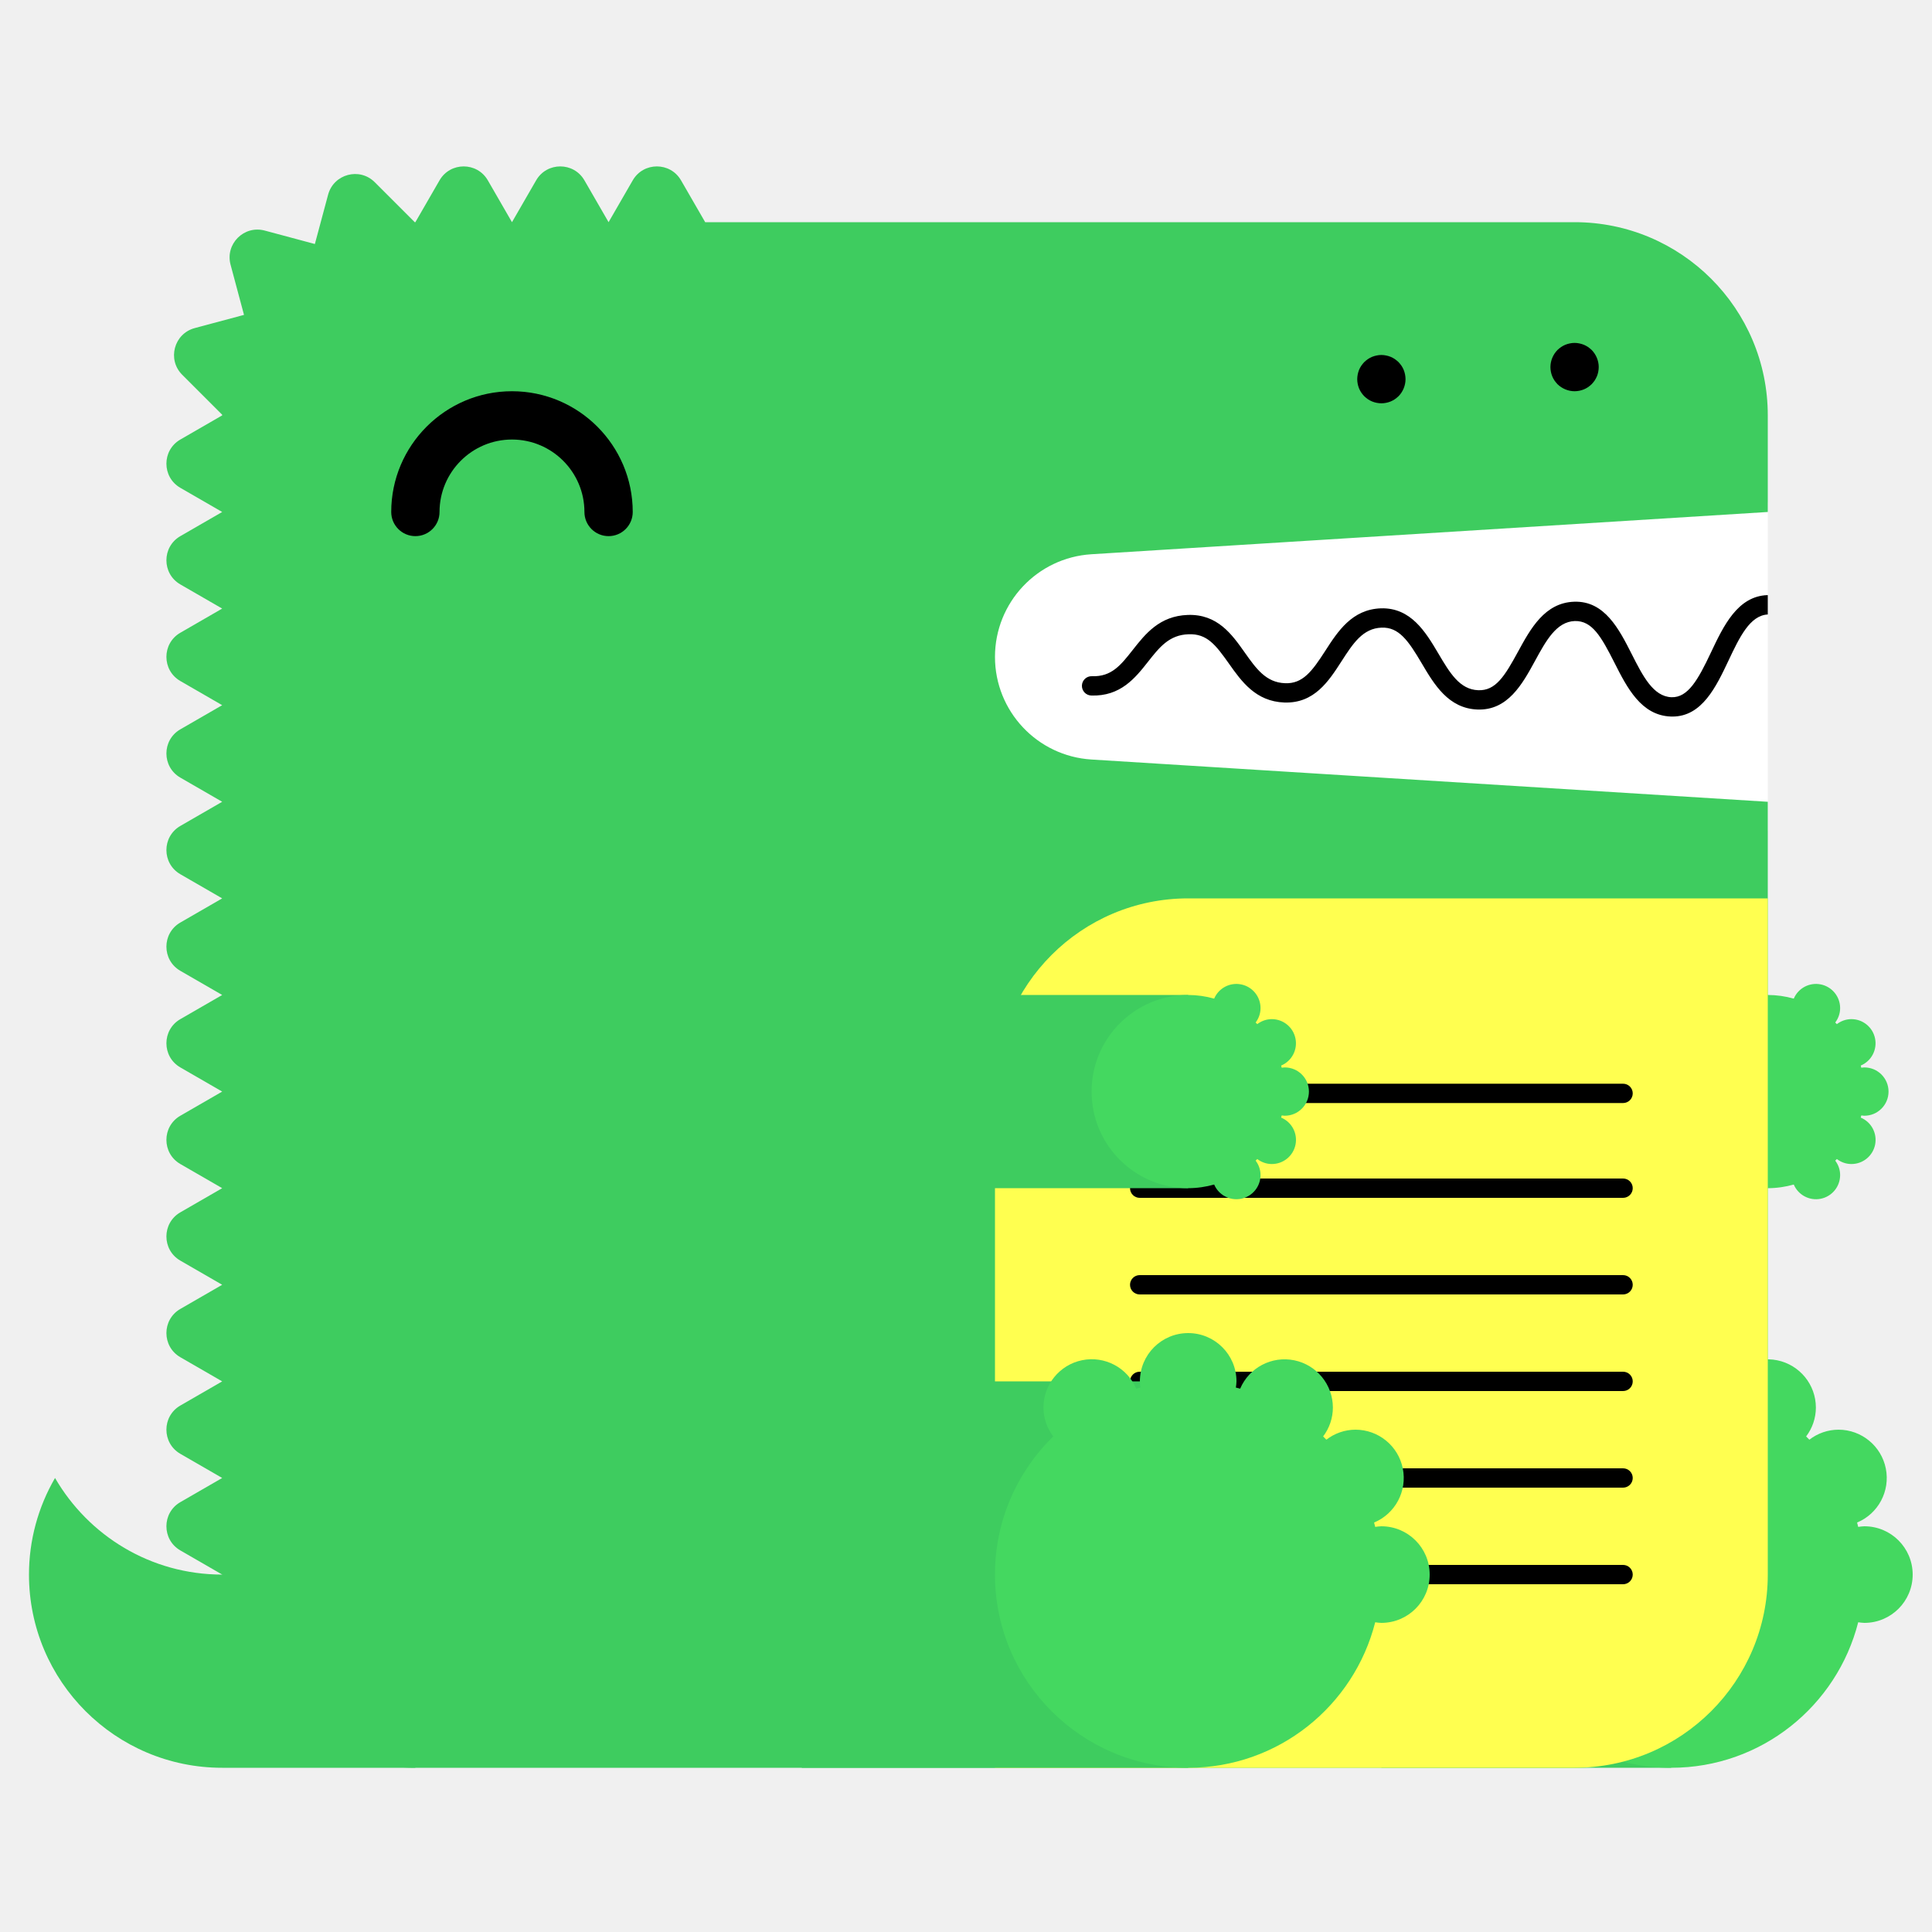
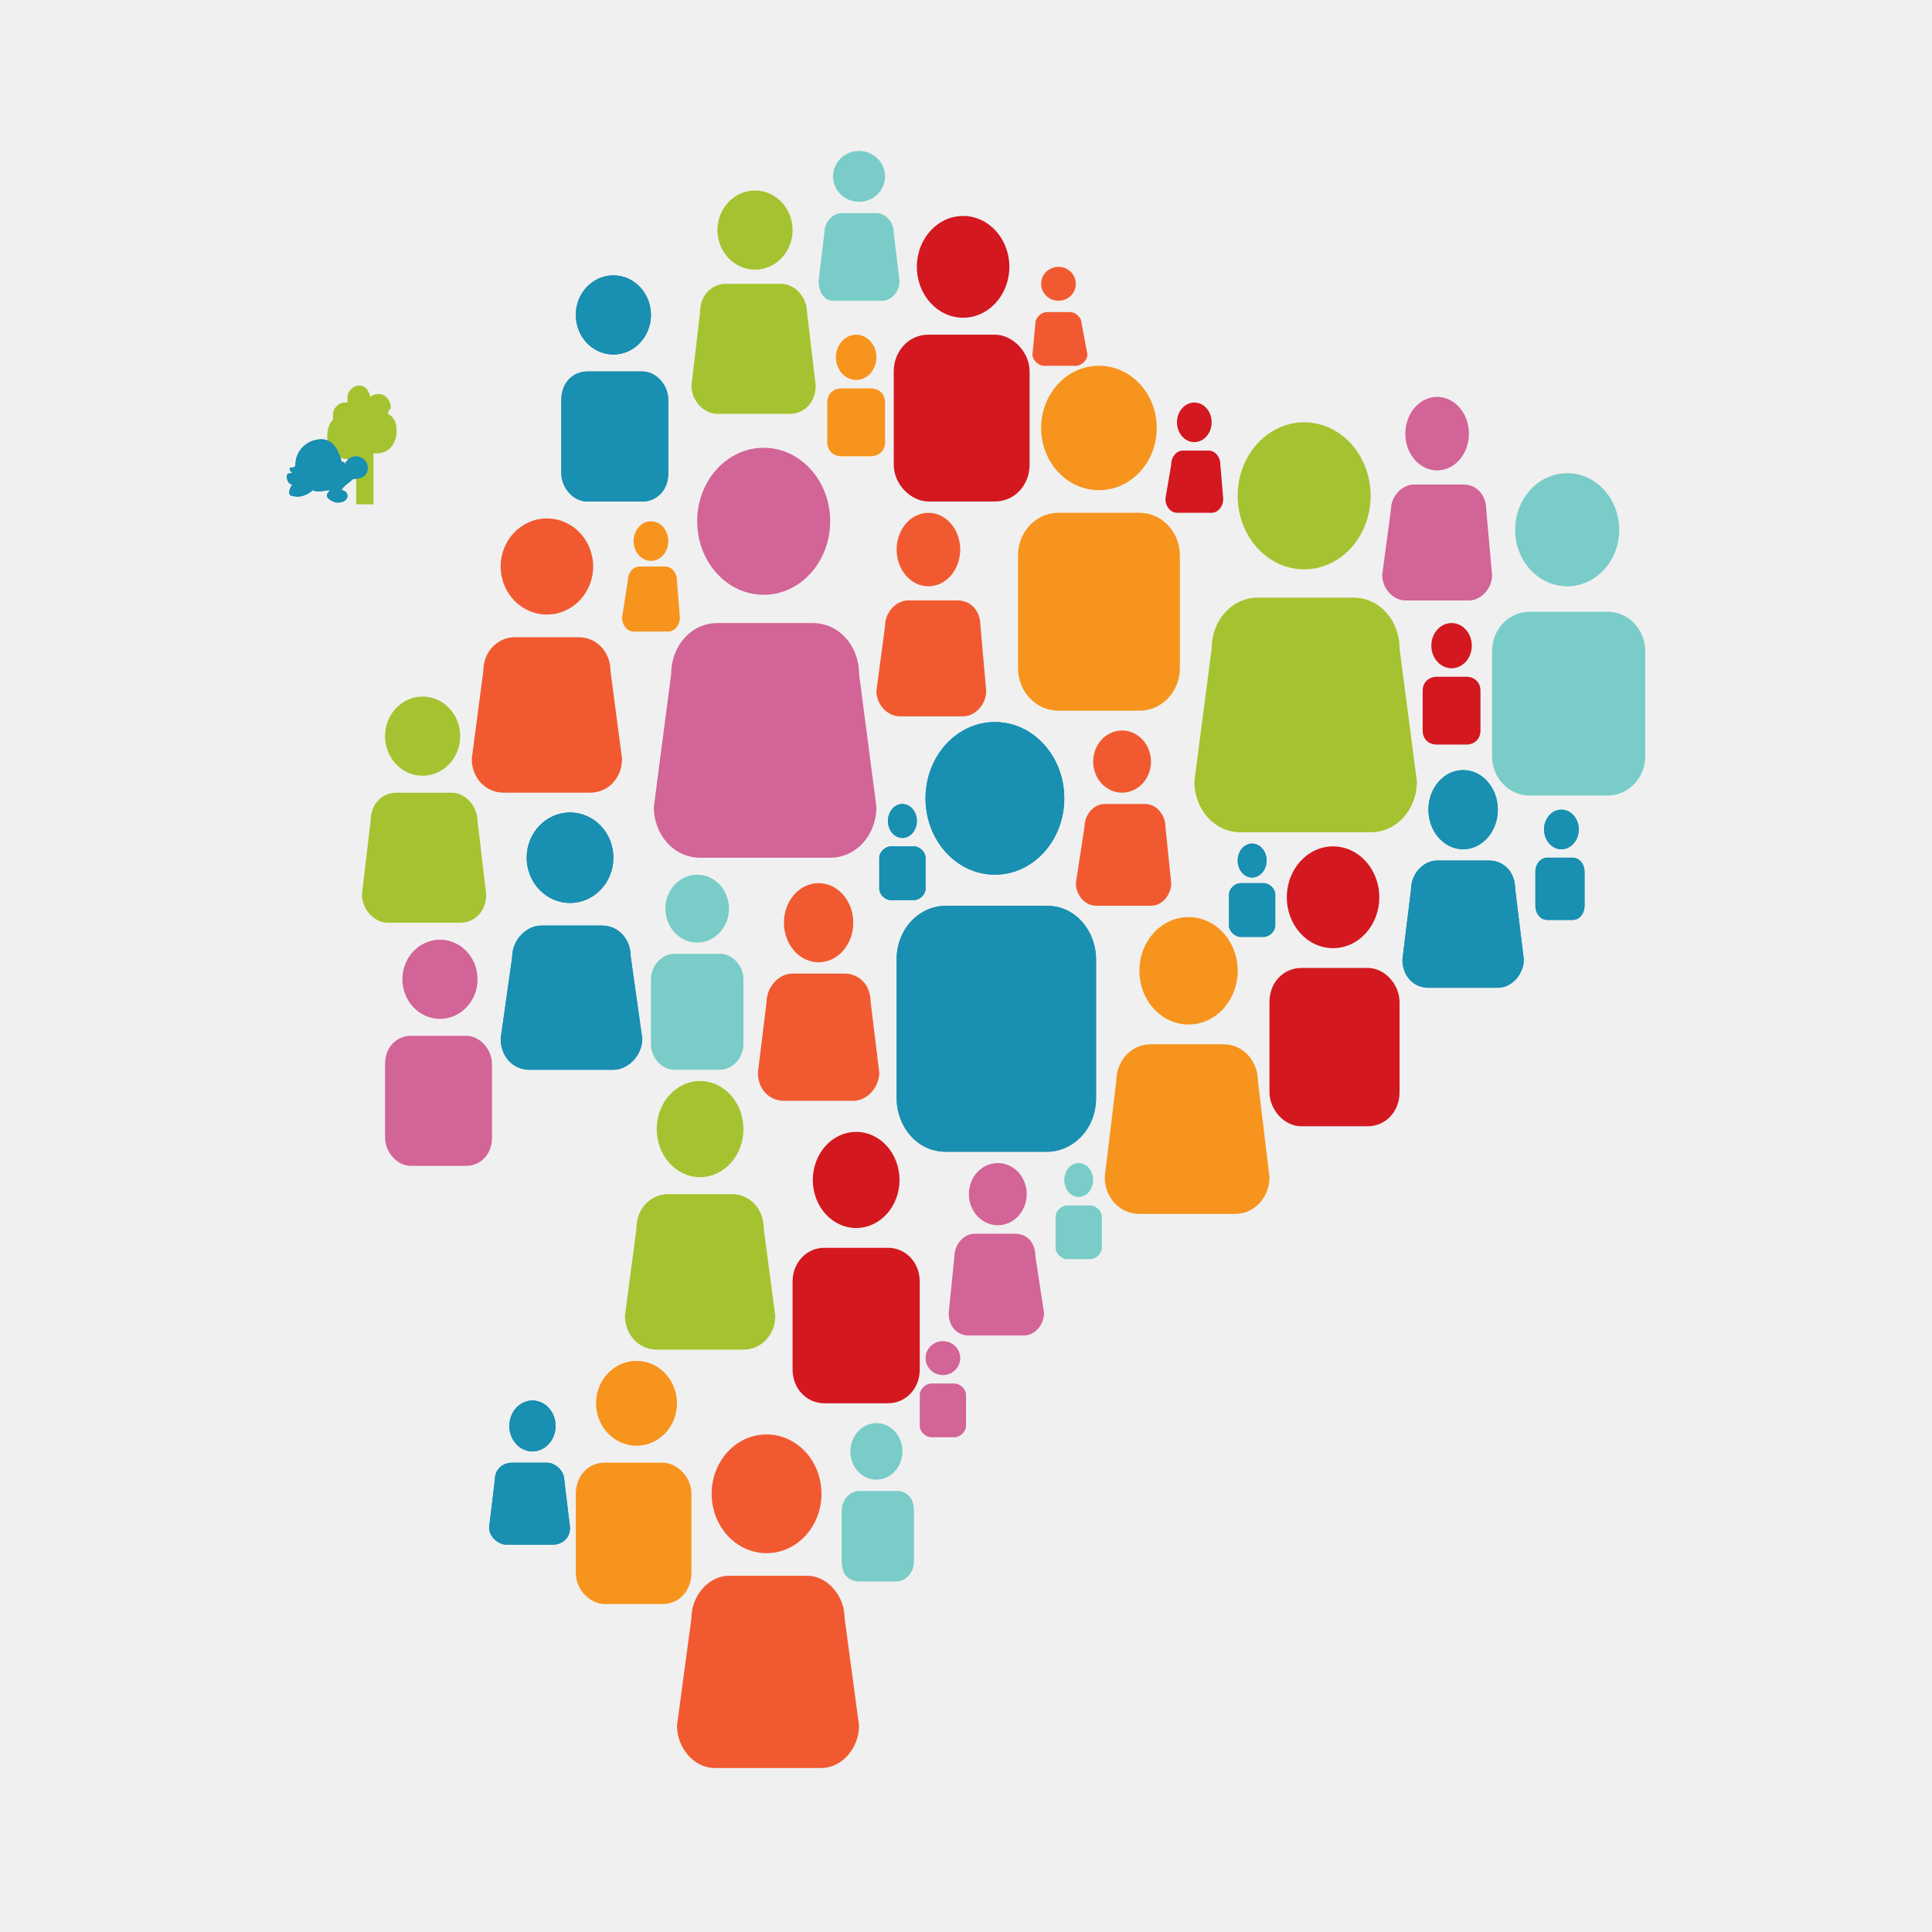
- <svg xmlns="http://www.w3.org/2000/svg" width="200" height="200" viewBox="0 0 200 200">
-   <g fill="none" fill-rule="evenodd">
-     <path fill="#FFF" d="M99 52h84v34H99z" />
-     <path d="M23 163c-7.398 0-13.843-4.027-17.303-10A19.886 19.886 0 0 0 3 163c0 11.046 8.954 20 20 20h20v-20H23z" fill="#3ECC5F" />
-     <path d="M112.98 57.376L183 53V43c0-11.046-8.954-20-20-20H73l-2.5-4.33c-1.112-1.925-3.889-1.925-5 0L63 23l-2.5-4.33c-1.111-1.925-3.889-1.925-5 0L53 23l-2.5-4.33c-1.111-1.925-3.889-1.925-5 0L43 23c-.022 0-.042.003-.065.003l-4.142-4.141c-1.57-1.571-4.252-.853-4.828 1.294l-1.369 5.104-5.192-1.392c-2.148-.575-4.111 1.389-3.535 3.536l1.39 5.193-5.102 1.367c-2.148.576-2.867 3.259-1.296 4.83l4.142 4.142c0 .021-.003.042-.003.064l-4.33 2.5c-1.925 1.111-1.925 3.889 0 5L23 53l-4.33 2.5c-1.925 1.111-1.925 3.889 0 5L23 63l-4.33 2.5c-1.925 1.111-1.925 3.889 0 5L23 73l-4.33 2.5c-1.925 1.111-1.925 3.889 0 5L23 83l-4.33 2.5c-1.925 1.111-1.925 3.889 0 5L23 93l-4.33 2.5c-1.925 1.111-1.925 3.889 0 5L23 103l-4.33 2.5c-1.925 1.111-1.925 3.889 0 5L23 113l-4.33 2.5c-1.925 1.111-1.925 3.889 0 5L23 123l-4.33 2.5c-1.925 1.111-1.925 3.889 0 5L23 133l-4.33 2.5c-1.925 1.111-1.925 3.889 0 5L23 143l-4.33 2.5c-1.925 1.111-1.925 3.889 0 5L23 153l-4.33 2.5c-1.925 1.111-1.925 3.889 0 5L23 163c0 11.046 8.954 20 20 20h120c11.046 0 20-8.954 20-20V83l-70.02-4.376A10.645 10.645 0 0 1 103 68c0-5.621 4.37-10.273 9.98-10.624" fill="#3ECC5F" />
-     <path fill="#3ECC5F" d="M143 183h30v-40h-30z" />
-     <path d="M193 158c-.219 0-.428.037-.639.064-.038-.15-.074-.301-.116-.451A5 5 0 0 0 190.32 148a4.96 4.96 0 0 0-3.016 1.036 26.531 26.531 0 0 0-.335-.336 4.955 4.955 0 0 0 1.011-2.987 5 5 0 0 0-9.599-1.959c-.148-.042-.297-.077-.445-.115.027-.211.064-.42.064-.639a5 5 0 0 0-5-5 5 5 0 0 0-5 5c0 .219.037.428.064.639-.148.038-.297.073-.445.115a4.998 4.998 0 0 0-9.599 1.959c0 1.125.384 2.151 1.011 2.987-3.717 3.632-6.031 8.693-6.031 14.3 0 11.046 8.954 20 20 20 9.339 0 17.16-6.41 19.361-15.064.211.027.42.064.639.064a5 5 0 0 0 5-5 5 5 0 0 0-5-5" fill="#44D860" />
-     <path fill="#3ECC5F" d="M153 123h30v-20h-30z" />
-     <path d="M193 115.5a2.5 2.5 0 1 0 0-5c-.109 0-.214.019-.319.032-.02-.075-.037-.15-.058-.225a2.501 2.501 0 0 0-.963-4.807c-.569 0-1.088.197-1.508.518a6.653 6.653 0 0 0-.168-.168c.314-.417.506-.931.506-1.494a2.5 2.5 0 0 0-4.8-.979A9.987 9.987 0 0 0 183 103c-5.522 0-10 4.478-10 10s4.478 10 10 10c.934 0 1.833-.138 2.69-.377a2.5 2.5 0 0 0 4.8-.979c0-.563-.192-1.077-.506-1.494.057-.055.113-.111.168-.168.42.321.939.518 1.508.518a2.5 2.5 0 0 0 .963-4.807c.021-.074.038-.15.058-.225.105.013.21.032.319.032" fill="#44D860" />
-     <path d="M63 55.5a2.5 2.5 0 0 1-2.5-2.5c0-4.136-3.364-7.5-7.5-7.5s-7.5 3.364-7.5 7.5a2.5 2.5 0 1 1-5 0c0-6.893 5.607-12.5 12.5-12.5S65.5 46.107 65.5 53a2.5 2.5 0 0 1-2.5 2.5" fill="#000" />
-     <path d="M103 183h60c11.046 0 20-8.954 20-20V93h-60c-11.046 0-20 8.954-20 20v70z" fill="#FFFF50" />
-     <path d="M168.02 124h-50.04a1 1 0 1 1 0-2h50.04a1 1 0 1 1 0 2m0 20h-50.04a1 1 0 1 1 0-2h50.04a1 1 0 1 1 0 2m0 20h-50.04a1 1 0 1 1 0-2h50.04a1 1 0 1 1 0 2m0-49.814h-50.04a1 1 0 1 1 0-2h50.04a1 1 0 1 1 0 2m0 19.814h-50.04a1 1 0 1 1 0-2h50.04a1 1 0 1 1 0 2m0 20h-50.04a1 1 0 1 1 0-2h50.04a1 1 0 1 1 0 2M183 61.611c-.012 0-.022-.006-.034-.005-3.09.105-4.552 3.196-5.842 5.923-1.346 2.85-2.387 4.703-4.093 4.647-1.889-.068-2.969-2.202-4.113-4.46-1.314-2.594-2.814-5.536-5.963-5.426-3.046.104-4.513 2.794-5.807 5.167-1.377 2.528-2.314 4.065-4.121 3.994-1.927-.07-2.951-1.805-4.136-3.813-1.321-2.236-2.848-4.75-5.936-4.664-2.994.103-4.465 2.385-5.763 4.4-1.373 2.13-2.335 3.428-4.165 3.351-1.973-.07-2.992-1.51-4.171-3.177-1.324-1.873-2.816-3.993-5.895-3.89-2.928.1-4.399 1.97-5.696 3.618-1.232 1.564-2.194 2.802-4.229 2.724a1 1 0 0 0-.072 2c3.017.101 4.545-1.8 5.872-3.487 1.177-1.496 2.193-2.787 4.193-2.855 1.926-.082 2.829 1.115 4.195 3.045 1.297 1.834 2.769 3.914 5.731 4.021 3.103.104 4.596-2.215 5.918-4.267 1.182-1.834 2.202-3.417 4.15-3.484 1.793-.067 2.769 1.35 4.145 3.681 1.297 2.197 2.766 4.686 5.787 4.796 3.125.108 4.634-2.62 5.949-5.035 1.139-2.088 2.214-4.06 4.119-4.126 1.793-.042 2.728 1.595 4.111 4.33 1.292 2.553 2.757 5.445 5.825 5.556l.169.003c3.064 0 4.518-3.075 5.805-5.794 1.139-2.41 2.217-4.68 4.067-4.773v-2z" fill="#000" />
-     <path fill="#3ECC5F" d="M83 183h40v-40H83z" />
-     <path d="M143 158c-.219 0-.428.037-.639.064-.038-.15-.074-.301-.116-.451A5 5 0 0 0 140.32 148a4.96 4.96 0 0 0-3.016 1.036 26.531 26.531 0 0 0-.335-.336 4.955 4.955 0 0 0 1.011-2.987 5 5 0 0 0-9.599-1.959c-.148-.042-.297-.077-.445-.115.027-.211.064-.42.064-.639a5 5 0 0 0-5-5 5 5 0 0 0-5 5c0 .219.037.428.064.639-.148.038-.297.073-.445.115a4.998 4.998 0 0 0-9.599 1.959c0 1.125.384 2.151 1.011 2.987-3.717 3.632-6.031 8.693-6.031 14.3 0 11.046 8.954 20 20 20 9.339 0 17.16-6.41 19.361-15.064.211.027.42.064.639.064a5 5 0 0 0 5-5 5 5 0 0 0-5-5" fill="#44D860" />
-     <path fill="#3ECC5F" d="M83 123h40v-20H83z" />
-     <path d="M133 115.5a2.5 2.5 0 1 0 0-5c-.109 0-.214.019-.319.032-.02-.075-.037-.15-.058-.225a2.501 2.501 0 0 0-.963-4.807c-.569 0-1.088.197-1.508.518a6.653 6.653 0 0 0-.168-.168c.314-.417.506-.931.506-1.494a2.5 2.5 0 0 0-4.8-.979A9.987 9.987 0 0 0 123 103c-5.522 0-10 4.478-10 10s4.478 10 10 10c.934 0 1.833-.138 2.69-.377a2.5 2.5 0 0 0 4.8-.979c0-.563-.192-1.077-.506-1.494.057-.055.113-.111.168-.168.42.321.939.518 1.508.518a2.5 2.5 0 0 0 .963-4.807c.021-.074.038-.15.058-.225.105.013.21.032.319.032" fill="#44D860" />
-     <path d="M143 41.75c-.16 0-.33-.02-.49-.05a2.52 2.52 0 0 1-.47-.14c-.15-.06-.29-.14-.431-.23-.13-.09-.259-.2-.38-.31-.109-.12-.219-.24-.309-.38s-.17-.28-.231-.43a2.619 2.619 0 0 1-.189-.96c0-.16.02-.33.05-.49.03-.16.08-.31.139-.47.061-.15.141-.29.231-.43.09-.13.2-.26.309-.38.121-.11.25-.22.38-.31.141-.09.281-.17.431-.23.149-.06.31-.11.47-.14.32-.07.65-.07.98 0 .159.03.32.08.47.14.149.06.29.14.43.23.13.09.259.2.38.31.11.12.22.25.31.38.09.14.17.28.23.43.06.16.11.31.14.47.029.16.05.33.05.49 0 .66-.271 1.31-.73 1.77-.121.11-.25.22-.38.31-.14.09-.281.17-.43.23a2.565 2.565 0 0 1-.96.19m20-1.25c-.66 0-1.3-.27-1.771-.73a3.802 3.802 0 0 1-.309-.38c-.09-.14-.17-.28-.231-.43a2.619 2.619 0 0 1-.189-.96c0-.66.27-1.3.729-1.77.121-.11.25-.22.38-.31.141-.09.281-.17.431-.23.149-.06.31-.11.47-.14.32-.07.66-.07.98 0 .159.03.32.08.47.14.149.06.29.14.43.23.13.09.259.2.38.31.459.47.73 1.11.73 1.77 0 .16-.021.33-.05.49-.03.16-.08.32-.14.47-.07.15-.14.29-.23.43-.09.13-.2.26-.31.38-.121.11-.25.22-.38.31-.14.09-.281.17-.43.23a2.565 2.565 0 0 1-.96.19" fill="#000" />
-   </g>
+ <svg xmlns="http://www.w3.org/2000/svg" width="128" height="128" viewBox="0 0 128 128" fill="none">
+   <path d="M32.596 75.368C32.596 76.492 31.83 77.241 30.873 77.241H27.235C26.277 77.241 25.511 76.304 25.511 75.368V70.498C25.511 69.374 26.277 68.625 27.235 68.625H30.873C31.83 68.625 32.596 69.561 32.596 70.498V75.368Z" fill="#D26497" />
+   <path d="M29.149 67.501C30.524 67.501 31.639 66.327 31.639 64.879C31.639 63.431 30.524 62.257 29.149 62.257C27.775 62.257 26.66 63.431 26.66 64.879C26.66 66.327 27.775 67.501 29.149 67.501Z" fill="#D26497" />
+   <path d="M58.064 53.454C58.064 55.327 56.724 56.825 55 56.825H46.383C44.66 56.825 43.319 55.327 43.319 53.454L44.468 44.651C44.468 42.778 45.809 41.279 47.532 41.279H53.851C55.575 41.279 56.915 42.778 56.915 44.651L58.064 53.454Z" fill="#D26497" />
+   <path d="M50.596 39.406C53.028 39.406 55 37.225 55 34.536C55 31.846 53.028 29.666 50.596 29.666C48.163 29.666 46.191 31.846 46.191 34.536C46.191 37.225 48.163 39.406 50.596 39.406Z" fill="#D26497" />
+   <path d="M69.171 86.983C69.171 87.732 68.596 88.481 67.83 88.481H64.192C63.426 88.481 62.852 87.919 62.852 86.983L63.234 83.237C63.234 82.487 63.809 81.738 64.575 81.738H67.256C68.022 81.738 68.596 82.3 68.596 83.237L69.171 86.983Z" fill="#D26497" />
+   <path d="M66.107 81.175C67.165 81.175 68.022 80.253 68.022 79.115C68.022 77.977 67.165 77.055 66.107 77.055C65.05 77.055 64.192 77.977 64.192 79.115C64.192 80.253 65.05 81.175 66.107 81.175Z" fill="#D26497" />
+   <path d="M64.001 94.473C64.001 94.847 63.618 95.222 63.235 95.222H61.703C61.32 95.222 60.937 94.847 60.937 94.473V92.412C60.937 92.038 61.32 91.663 61.703 91.663H63.235C63.618 91.663 64.001 92.038 64.001 92.412V94.473Z" fill="#D26497" />
+   <path d="M62.469 91.101C63.104 91.101 63.618 90.598 63.618 89.977C63.618 89.357 63.104 88.853 62.469 88.853C61.835 88.853 61.32 89.357 61.32 89.977C61.32 90.598 61.835 91.101 62.469 91.101Z" fill="#D26497" />
+   <path d="M98.852 38.096C98.852 39.033 98.086 39.782 97.32 39.782H93.107C92.341 39.782 91.575 39.033 91.575 38.096L92.15 33.788C92.15 32.852 92.916 32.102 93.682 32.102H96.937C97.894 32.102 98.469 32.852 98.469 33.788L98.852 38.096Z" fill="#D26497" />
+   <path d="M95.214 31.166C96.377 31.166 97.32 30.076 97.32 28.731C97.32 27.386 96.377 26.296 95.214 26.296C94.05 26.296 93.107 27.386 93.107 28.731C93.107 30.076 94.05 31.166 95.214 31.166Z" fill="#D26497" />
+   <path d="M45.043 40.906C45.043 41.468 44.66 41.842 44.277 41.842H41.979C41.596 41.842 41.213 41.468 41.213 40.906L41.596 38.471C41.596 37.909 41.979 37.534 42.362 37.534H44.085C44.468 37.534 44.851 37.909 44.851 38.471L45.043 40.906Z" fill="#F7941D" />
+   <path d="M43.127 37.159C43.762 37.159 44.276 36.572 44.276 35.848C44.276 35.124 43.762 34.537 43.127 34.537C42.493 34.537 41.978 35.124 41.978 35.848C41.978 36.572 42.493 37.159 43.127 37.159Z" fill="#F7941D" />
+   <path d="M45.809 104.211C45.809 105.335 45.042 106.271 43.894 106.271H40.064C39.106 106.271 38.149 105.335 38.149 104.211V98.967C38.149 97.843 38.915 96.906 40.064 96.906H43.894C44.851 96.906 45.809 97.843 45.809 98.967V104.211Z" fill="#F7941D" />
+   <path d="M42.17 95.783C43.651 95.783 44.851 94.525 44.851 92.974C44.851 91.422 43.651 90.164 42.17 90.164C40.69 90.164 39.489 91.422 39.489 92.974C39.489 94.525 40.69 95.783 42.17 95.783Z" fill="#F7941D" />
+   <path d="M58.638 29.291C58.638 29.853 58.255 30.228 57.68 30.228H55.766C55.191 30.228 54.808 29.853 54.808 29.291V26.669C54.808 26.107 55.191 25.732 55.766 25.732H57.68C58.255 25.732 58.638 26.107 58.638 26.669V29.291Z" fill="#F7941D" />
+   <path d="M56.724 25.172C57.464 25.172 58.064 24.501 58.064 23.673C58.064 22.846 57.464 22.175 56.724 22.175C55.983 22.175 55.383 22.846 55.383 23.673C55.383 24.501 55.983 25.172 56.724 25.172Z" fill="#F7941D" />
+   <path d="M78.17 44.275C78.17 45.773 77.021 47.085 75.489 47.085H70.128C68.596 47.085 67.447 45.773 67.447 44.275V36.783C67.447 35.285 68.596 33.974 70.128 33.974H75.489C77.021 33.974 78.17 35.285 78.17 36.783V44.275Z" fill="#F7941D" />
+   <path d="M72.808 32.475C74.923 32.475 76.638 30.63 76.638 28.354C76.638 26.078 74.923 24.233 72.808 24.233C70.693 24.233 68.978 26.078 68.978 28.354C68.978 30.63 70.693 32.475 72.808 32.475Z" fill="#F7941D" />
+   <path d="M84.106 77.99C84.106 79.301 83.149 80.424 81.808 80.424H75.489C74.149 80.424 73.191 79.301 73.191 77.99L73.957 71.621C73.957 70.31 74.915 69.186 76.255 69.186H81.043C82.383 69.186 83.34 70.31 83.34 71.621L84.106 77.99Z" fill="#F7941D" />
+   <path d="M78.744 67.876C80.542 67.876 81.999 66.283 81.999 64.317C81.999 62.352 80.542 60.759 78.744 60.759C76.946 60.759 75.489 62.352 75.489 64.317C75.489 66.283 76.946 67.876 78.744 67.876Z" fill="#F7941D" />
+   <path d="M49.255 69.187C49.255 70.123 48.489 70.873 47.723 70.873H44.659C43.893 70.873 43.127 70.123 43.127 69.187V64.879C43.127 63.943 43.893 63.193 44.659 63.193H47.723C48.489 63.193 49.255 63.943 49.255 64.879V69.187Z" fill="#7ACCC8" />
+   <path d="M46.191 62.445C47.354 62.445 48.297 61.439 48.297 60.198C48.297 58.956 47.354 57.95 46.191 57.95C45.028 57.95 44.084 58.956 44.084 60.198C44.084 61.439 45.028 62.445 46.191 62.445Z" fill="#7ACCC8" />
+   <path d="M59.596 18.615C59.596 19.364 59.021 19.926 58.447 19.926H55.191C54.617 19.926 54.234 19.364 54.234 18.615L54.617 15.431C54.617 14.682 55.191 14.12 55.766 14.12H58.064C58.638 14.12 59.213 14.682 59.213 15.431L59.596 18.615Z" fill="#7ACCC8" />
+   <path d="M56.914 13.371C57.866 13.371 58.638 12.617 58.638 11.686C58.638 10.755 57.866 10 56.914 10C55.962 10 55.191 10.755 55.191 11.686C55.191 12.617 55.962 13.371 56.914 13.371Z" fill="#7ACCC8" />
+   <path d="M60.552 103.464C60.552 104.213 59.978 104.775 59.403 104.775H56.914C56.148 104.775 55.765 104.213 55.765 103.464V100.092C55.765 99.343 56.34 98.781 56.914 98.781H59.403C60.169 98.781 60.552 99.343 60.552 100.092V103.464Z" fill="#7ACCC8" />
+   <path d="M58.064 98.031C59.016 98.031 59.787 97.193 59.787 96.158C59.787 95.124 59.016 94.285 58.064 94.285C57.112 94.285 56.34 95.124 56.34 96.158C56.34 97.193 57.112 98.031 58.064 98.031Z" fill="#7ACCC8" />
+   <path d="M73 82.674C73 83.048 72.617 83.423 72.234 83.423H70.702C70.319 83.423 69.936 83.048 69.936 82.674V80.614C69.936 80.239 70.319 79.864 70.702 79.864H72.234C72.617 79.864 73 80.239 73 80.614V82.674Z" fill="#7ACCC8" />
+   <path d="M71.468 79.302C71.996 79.302 72.425 78.799 72.425 78.178C72.425 77.558 71.996 77.055 71.468 77.055C70.939 77.055 70.51 77.558 70.51 78.178C70.51 78.799 70.939 79.302 71.468 79.302Z" fill="#7ACCC8" />
+   <path d="M109 50.084C109 51.582 107.851 52.706 106.511 52.706H101.34C100 52.706 98.851 51.582 98.851 50.084V43.153C98.851 41.655 100 40.531 101.34 40.531H106.511C107.851 40.531 109 41.655 109 43.153V50.084Z" fill="#7ACCC8" />
+   <path d="M103.83 38.844C105.734 38.844 107.277 37.167 107.277 35.099C107.277 33.03 105.734 31.352 103.83 31.352C101.926 31.352 100.383 33.03 100.383 35.099C100.383 37.167 101.926 38.844 103.83 38.844Z" fill="#7ACCC8" />
+   <path d="M32.212 59.259C32.212 60.383 31.446 61.132 30.489 61.132H25.701C24.744 61.132 23.978 60.196 23.978 59.259L24.552 54.39C24.552 53.266 25.319 52.517 26.276 52.517H29.914C30.872 52.517 31.638 53.453 31.638 54.39L32.212 59.259Z" fill="#A5C330" />
+   <path d="M27.999 51.394C29.374 51.394 30.488 50.22 30.488 48.772C30.488 47.323 29.374 46.149 27.999 46.149C26.624 46.149 25.51 47.323 25.51 48.772C25.51 50.22 26.624 51.394 27.999 51.394Z" fill="#A5C330" />
+   <path d="M51.362 87.168C51.362 88.479 50.404 89.416 49.255 89.416H43.511C42.362 89.416 41.404 88.479 41.404 87.168L42.17 81.362C42.17 80.051 43.128 79.114 44.277 79.114H48.489C49.638 79.114 50.596 80.051 50.596 81.362L51.362 87.168Z" fill="#A5C330" />
+   <path d="M46.383 77.989C47.969 77.989 49.255 76.564 49.255 74.805C49.255 73.047 47.969 71.621 46.383 71.621C44.796 71.621 43.51 73.047 43.51 74.805C43.51 76.564 44.796 77.989 46.383 77.989Z" fill="#A5C330" />
+   <path d="M54.042 25.547C54.042 26.67 53.276 27.419 52.319 27.419H47.532C46.574 27.419 45.808 26.483 45.808 25.547L46.383 20.677C46.383 19.553 47.148 18.804 48.106 18.804H51.744C52.702 18.804 53.468 19.74 53.468 20.677L54.042 25.547Z" fill="#A5C330" />
+   <path d="M50.022 17.866C51.396 17.866 52.511 16.692 52.511 15.244C52.511 13.796 51.396 12.622 50.022 12.622C48.647 12.622 47.532 13.796 47.532 15.244C47.532 16.692 48.647 17.866 50.022 17.866Z" fill="#A5C330" />
+   <path d="M93.873 51.767C93.873 53.64 92.532 55.139 90.809 55.139H82.192C80.468 55.139 79.128 53.64 79.128 51.767L80.277 42.964C80.277 41.091 81.617 39.593 83.341 39.593H89.66C91.383 39.593 92.724 41.091 92.724 42.964L93.873 51.767Z" fill="#A5C330" />
+   <path d="M86.404 37.719C88.837 37.719 90.808 35.539 90.808 32.849C90.808 30.16 88.837 27.98 86.404 27.98C83.972 27.98 82 30.16 82 32.849C82 35.539 83.972 37.719 86.404 37.719Z" fill="#A5C330" />
+   <path fill-rule="evenodd" clip-rule="evenodd" d="M25.702 27.419C25.702 27.232 25.893 27.044 25.893 27.044C25.893 26.482 25.51 26.108 25.128 26.108C24.936 26.108 24.744 26.108 24.553 26.295C24.361 25.733 24.17 25.546 23.787 25.546C23.404 25.546 23.021 25.921 23.021 26.295C23.021 26.482 23.021 26.482 23.021 26.67H22.83C22.447 26.67 22.064 27.044 22.064 27.419C22.064 27.606 22.064 27.606 22.064 27.794C21.872 27.981 21.681 28.355 21.681 28.917C21.681 29.666 22.255 30.416 23.021 30.416C23.213 30.416 23.404 30.416 23.596 30.228V33.413H24.744V30.041H24.936C25.702 30.041 26.276 29.479 26.276 28.543C26.276 27.981 26.085 27.606 25.702 27.419Z" fill="#A5C330" />
+   <path d="M60.936 90.724C60.936 92.035 59.978 92.971 58.829 92.971H54.617C53.468 92.971 52.51 92.035 52.51 90.724V84.918C52.51 83.606 53.468 82.67 54.617 82.67H58.829C59.978 82.67 60.936 83.606 60.936 84.918V90.724Z" fill="#D31820" />
+   <path d="M56.723 81.359C58.309 81.359 59.595 79.934 59.595 78.175C59.595 76.417 58.309 74.991 56.723 74.991C55.137 74.991 53.851 76.417 53.851 78.175C53.851 79.934 55.137 81.359 56.723 81.359Z" fill="#D31820" />
+   <path d="M68.213 30.789C68.213 32.1 67.255 33.224 65.915 33.224H61.511C60.362 33.224 59.213 32.1 59.213 30.789V24.608C59.213 23.297 60.17 22.173 61.511 22.173H65.915C67.064 22.173 68.213 23.297 68.213 24.608V30.789Z" fill="#D31820" />
+   <path d="M63.808 21.049C65.5 21.049 66.872 19.54 66.872 17.678C66.872 15.816 65.5 14.307 63.808 14.307C62.116 14.307 60.744 15.816 60.744 17.678C60.744 19.54 62.116 21.049 63.808 21.049Z" fill="#D31820" />
+   <path d="M81.042 33.037C81.042 33.599 80.659 33.973 80.276 33.973H77.978C77.595 33.973 77.212 33.599 77.212 33.037L77.595 30.789C77.595 30.227 77.978 29.852 78.361 29.852H80.085C80.468 29.852 80.851 30.227 80.851 30.789L81.042 33.037Z" fill="#D31820" />
+   <path d="M79.127 29.291C79.762 29.291 80.276 28.704 80.276 27.98C80.276 27.256 79.762 26.669 79.127 26.669C78.493 26.669 77.978 27.256 77.978 27.98C77.978 28.704 78.493 29.291 79.127 29.291Z" fill="#D31820" />
+   <path d="M92.723 72.37C92.723 73.681 91.766 74.618 90.617 74.618H86.212C85.063 74.618 84.106 73.494 84.106 72.37V66.376C84.106 65.065 85.063 64.129 86.212 64.129H90.617C91.766 64.129 92.723 65.253 92.723 66.376V72.37Z" fill="#D31820" />
+   <path d="M88.319 62.818C90.011 62.818 91.382 61.309 91.382 59.447C91.382 57.585 90.011 56.075 88.319 56.075C86.627 56.075 85.255 57.585 85.255 59.447C85.255 61.309 86.627 62.818 88.319 62.818Z" fill="#D31820" />
+   <path d="M98.085 48.395C98.085 48.956 97.702 49.331 97.127 49.331H95.212C94.638 49.331 94.255 48.956 94.255 48.395V45.772C94.255 45.211 94.638 44.836 95.212 44.836H97.127C97.702 44.836 98.085 45.211 98.085 45.772V48.395Z" fill="#D31820" />
+   <path d="M96.17 44.275C96.91 44.275 97.51 43.604 97.51 42.777C97.51 41.949 96.91 41.278 96.17 41.278C95.43 41.278 94.83 41.949 94.83 42.777C94.83 43.604 95.43 44.275 96.17 44.275Z" fill="#D31820" />
+   <path d="M41.213 50.269C41.213 51.58 40.255 52.516 39.106 52.516H33.362C32.213 52.516 31.255 51.58 31.255 50.269L32.021 44.462C32.021 43.151 32.979 42.215 34.128 42.215H38.34C39.489 42.215 40.447 43.151 40.447 44.462L41.213 50.269Z" fill="#F15A31" />
+   <path d="M36.234 40.716C37.926 40.716 39.298 39.29 39.298 37.532C39.298 35.773 37.926 34.348 36.234 34.348C34.542 34.348 33.17 35.773 33.17 37.532C33.17 39.29 34.542 40.716 36.234 40.716Z" fill="#F15A31" />
+   <path d="M56.915 114.325C56.915 115.824 55.766 117.135 54.425 117.135H47.34C46 117.135 44.851 115.824 44.851 114.325L45.809 107.208C45.809 105.71 46.958 104.398 48.298 104.398H53.468C54.809 104.398 55.958 105.71 55.958 107.208L56.915 114.325Z" fill="#F15A31" />
+   <path d="M50.787 102.901C52.796 102.901 54.425 101.14 54.425 98.968C54.425 96.795 52.796 95.034 50.787 95.034C48.777 95.034 47.148 96.795 47.148 98.968C47.148 101.14 48.777 102.901 50.787 102.901Z" fill="#F15A31" />
+   <path d="M58.255 71.058C58.255 71.995 57.489 72.931 56.532 72.931H51.936C50.979 72.931 50.213 72.182 50.213 71.058L50.787 66.376C50.787 65.439 51.553 64.503 52.511 64.503H55.958C56.915 64.503 57.681 65.252 57.681 66.376L58.255 71.058Z" fill="#F15A31" />
+   <path d="M54.234 63.754C55.504 63.754 56.532 62.58 56.532 61.132C56.532 59.684 55.504 58.51 54.234 58.51C52.965 58.51 51.937 59.684 51.937 61.132C51.937 62.58 52.965 63.754 54.234 63.754Z" fill="#F15A31" />
+   <path d="M65.34 45.774C65.34 46.71 64.574 47.46 63.808 47.46H59.595C58.829 47.46 58.063 46.71 58.063 45.774L58.638 41.466C58.638 40.529 59.404 39.78 60.17 39.78H63.425C64.383 39.78 64.957 40.529 64.957 41.466L65.34 45.774Z" fill="#F15A31" />
+   <path d="M61.511 38.844C62.674 38.844 63.617 37.754 63.617 36.41C63.617 35.065 62.674 33.975 61.511 33.975C60.347 33.975 59.404 35.065 59.404 36.41C59.404 37.754 60.347 38.844 61.511 38.844Z" fill="#F15A31" />
+   <path d="M72.043 23.485C72.043 23.86 71.66 24.235 71.277 24.235H69.17C68.787 24.235 68.404 23.86 68.404 23.485L68.596 21.425C68.596 21.05 68.979 20.676 69.362 20.676H70.894C71.277 20.676 71.66 21.05 71.66 21.425L72.043 23.485Z" fill="#F15A31" />
+   <path d="M70.128 19.926C70.763 19.926 71.277 19.423 71.277 18.802C71.277 18.182 70.763 17.679 70.128 17.679C69.493 17.679 68.979 18.182 68.979 18.802C68.979 19.423 69.493 19.926 70.128 19.926Z" fill="#F15A31" />
+   <path d="M77.597 58.51C77.597 59.259 77.022 60.008 76.256 60.008H72.618C71.852 60.008 71.277 59.259 71.277 58.51L71.852 54.764C71.852 54.015 72.426 53.266 73.192 53.266H75.873C76.639 53.266 77.213 54.015 77.213 54.764L77.597 58.51Z" fill="#F15A31" />
+   <path d="M74.341 52.517C75.399 52.517 76.256 51.595 76.256 50.457C76.256 49.319 75.399 48.397 74.341 48.397C73.284 48.397 72.426 49.319 72.426 50.457C72.426 51.595 73.284 52.517 74.341 52.517Z" fill="#F15A31" />
+   <path d="M37.766 101.215C37.766 101.964 37.191 102.339 36.617 102.339H33.553C32.979 102.339 32.404 101.777 32.404 101.215L32.787 98.031C32.787 97.282 33.362 96.907 33.936 96.907H36.234C36.809 96.907 37.383 97.469 37.383 98.031L37.766 101.215Z" fill="#198FB1" />
+   <path d="M35.276 96.159C36.123 96.159 36.809 95.404 36.809 94.473C36.809 93.542 36.123 92.787 35.276 92.787C34.431 92.787 33.745 93.542 33.745 94.473C33.745 95.404 34.431 96.159 35.276 96.159Z" fill="#198FB1" />
+   <path d="M72.617 72.747C72.617 74.807 71.085 76.306 69.362 76.306H62.66C60.745 76.306 59.404 74.62 59.404 72.747V63.569C59.404 61.509 60.936 60.011 62.66 60.011H69.362C71.277 60.011 72.617 61.696 72.617 63.569V72.747Z" fill="#198FB1" />
+   <path d="M65.915 57.951C68.453 57.951 70.511 55.687 70.511 52.894C70.511 50.101 68.453 47.837 65.915 47.837C63.377 47.837 61.319 50.101 61.319 52.894C61.319 55.687 63.377 57.951 65.915 57.951Z" fill="#198FB1" />
+   <path d="M84.489 61.322C84.489 61.697 84.106 62.071 83.723 62.071H82.191C81.808 62.071 81.425 61.697 81.425 61.322V59.262C81.425 58.887 81.808 58.513 82.191 58.513H83.723C84.106 58.513 84.489 58.887 84.489 59.262V61.322Z" fill="#198FB1" />
+   <path d="M82.957 58.137C83.486 58.137 83.915 57.634 83.915 57.013C83.915 56.393 83.486 55.89 82.957 55.89C82.429 55.89 82 56.393 82 57.013C82 57.634 82.429 58.137 82.957 58.137Z" fill="#198FB1" />
+   <path d="M104.979 60.01C104.979 60.572 104.596 60.947 104.213 60.947H102.49C102.107 60.947 101.724 60.572 101.724 60.01V57.763C101.724 57.201 102.107 56.826 102.49 56.826H104.213C104.596 56.826 104.979 57.201 104.979 57.763V60.01Z" fill="#198FB1" />
+   <path d="M103.447 56.264C104.082 56.264 104.596 55.677 104.596 54.953C104.596 54.229 104.082 53.642 103.447 53.642C102.813 53.642 102.298 54.229 102.298 54.953C102.298 55.677 102.813 56.264 103.447 56.264Z" fill="#198FB1" />
+   <path d="M42.553 68.814C42.553 69.938 41.596 70.875 40.639 70.875H35.085C33.936 70.875 33.17 69.938 33.17 68.814L33.936 63.383C33.936 62.259 34.894 61.322 35.851 61.322H39.873C41.022 61.322 41.787 62.259 41.787 63.383L42.553 68.814Z" fill="#198FB1" />
+   <path d="M37.766 59.823C39.353 59.823 40.639 58.481 40.639 56.826C40.639 55.171 39.353 53.829 37.766 53.829C36.18 53.829 34.894 55.171 34.894 56.826C34.894 58.481 36.18 59.823 37.766 59.823Z" fill="#198FB1" />
+   <path d="M44.276 31.354C44.276 32.478 43.511 33.227 42.553 33.227H38.915C37.957 33.227 37.191 32.291 37.191 31.354V26.484C37.191 25.36 37.957 24.611 38.915 24.611H42.553C43.511 24.611 44.276 25.548 44.276 26.484V31.354Z" fill="#198FB1" />
+   <path d="M40.638 23.488C42.013 23.488 43.127 22.314 43.127 20.865C43.127 19.417 42.013 18.243 40.638 18.243C39.263 18.243 38.148 19.417 38.148 20.865C38.148 22.314 39.263 23.488 40.638 23.488Z" fill="#198FB1" />
+   <path d="M61.319 58.886C61.319 59.26 60.936 59.635 60.553 59.635H59.021C58.638 59.635 58.255 59.26 58.255 58.886V56.825C58.255 56.451 58.638 56.076 59.021 56.076H60.553C60.936 56.076 61.319 56.451 61.319 56.825V58.886Z" fill="#198FB1" />
+   <path d="M59.786 55.514C60.315 55.514 60.744 55.011 60.744 54.39C60.744 53.77 60.315 53.267 59.786 53.267C59.258 53.267 58.829 53.77 58.829 54.39C58.829 55.011 59.258 55.514 59.786 55.514Z" fill="#198FB1" />
+   <path d="M100.957 63.569C100.957 64.506 100.191 65.442 99.234 65.442H94.638C93.68 65.442 92.915 64.693 92.915 63.569L93.489 58.887C93.489 57.95 94.255 57.014 95.212 57.014H98.659C99.617 57.014 100.383 57.763 100.383 58.887L100.957 63.569Z" fill="#198FB1" />
+   <path d="M96.936 56.265C98.205 56.265 99.234 55.091 99.234 53.643C99.234 52.194 98.205 51.02 96.936 51.02C95.667 51.02 94.638 52.194 94.638 53.643C94.638 55.091 95.667 56.265 96.936 56.265Z" fill="#198FB1" />
+   <path fill-rule="evenodd" clip-rule="evenodd" d="M23.404 31.728C24.17 31.728 24.362 31.353 24.362 30.979C24.362 30.229 23.213 29.855 22.83 30.791C22.83 30.604 22.83 30.604 22.638 30.604C22.447 29.855 22.064 29.105 21.298 29.105C20.34 29.105 19.575 29.855 19.575 30.791C19.575 30.979 19.383 30.979 19.192 30.979C19.192 31.166 19.192 31.166 19.383 31.353C19.192 31.353 19 31.353 19 31.54C19 31.915 19.192 32.102 19.383 32.102C19.192 32.29 19 32.852 19.383 32.852C19.957 33.039 20.532 32.664 20.723 32.477C21.106 32.664 21.489 32.477 21.872 32.477C21.489 32.852 21.681 33.039 22.064 33.226C22.447 33.413 23.021 33.226 23.021 32.852C23.021 32.664 22.83 32.477 22.638 32.477C22.638 32.29 23.213 31.915 23.404 31.728Z" fill="#198FB1" />
+   <path d="M37.766 101.215C37.766 101.964 37.191 102.339 36.617 102.339H33.553C32.979 102.339 32.404 101.777 32.404 101.215L32.787 98.031C32.787 97.282 33.362 96.907 33.936 96.907H36.234C36.809 96.907 37.383 97.469 37.383 98.031L37.766 101.215Z" fill="#198FB1" />
+   <path d="M35.276 96.159C36.123 96.159 36.809 95.404 36.809 94.473C36.809 93.542 36.123 92.787 35.276 92.787C34.431 92.787 33.745 93.542 33.745 94.473C33.745 95.404 34.431 96.159 35.276 96.159Z" fill="#198FB1" />
+   <path d="M72.617 72.747C72.617 74.807 71.085 76.306 69.362 76.306H62.66C60.745 76.306 59.404 74.62 59.404 72.747V63.569C59.404 61.509 60.936 60.011 62.66 60.011H69.362C71.277 60.011 72.617 61.696 72.617 63.569V72.747Z" fill="#198FB1" />
+   <path d="M65.915 57.951C68.453 57.951 70.511 55.687 70.511 52.894C70.511 50.101 68.453 47.837 65.915 47.837C63.377 47.837 61.319 50.101 61.319 52.894C61.319 55.687 63.377 57.951 65.915 57.951Z" fill="#198FB1" />
+   <path d="M84.489 61.322C84.489 61.697 84.106 62.071 83.723 62.071H82.191C81.808 62.071 81.425 61.697 81.425 61.322V59.262C81.425 58.887 81.808 58.513 82.191 58.513H83.723C84.106 58.513 84.489 58.887 84.489 59.262V61.322Z" fill="#198FB1" />
+   <path d="M82.957 58.137C83.486 58.137 83.915 57.634 83.915 57.013C83.915 56.393 83.486 55.89 82.957 55.89C82.429 55.89 82 56.393 82 57.013C82 57.634 82.429 58.137 82.957 58.137Z" fill="#198FB1" />
+   <path d="M104.979 60.01C104.979 60.572 104.596 60.947 104.213 60.947H102.49C102.107 60.947 101.724 60.572 101.724 60.01V57.763C101.724 57.201 102.107 56.826 102.49 56.826H104.213C104.596 56.826 104.979 57.201 104.979 57.763V60.01Z" fill="#198FB1" />
+   <path d="M103.447 56.264C104.082 56.264 104.596 55.677 104.596 54.953C104.596 54.229 104.082 53.642 103.447 53.642C102.813 53.642 102.298 54.229 102.298 54.953C102.298 55.677 102.813 56.264 103.447 56.264Z" fill="#198FB1" />
+   <path d="M42.553 68.814C42.553 69.938 41.596 70.875 40.639 70.875H35.085C33.936 70.875 33.17 69.938 33.17 68.814L33.936 63.383C33.936 62.259 34.894 61.322 35.851 61.322H39.873C41.022 61.322 41.787 62.259 41.787 63.383L42.553 68.814Z" fill="#198FB1" />
+   <path d="M37.766 59.823C39.353 59.823 40.639 58.481 40.639 56.826C40.639 55.171 39.353 53.829 37.766 53.829C36.18 53.829 34.894 55.171 34.894 56.826C34.894 58.481 36.18 59.823 37.766 59.823Z" fill="#198FB1" />
+   <path d="M44.276 31.354C44.276 32.478 43.511 33.227 42.553 33.227H38.915C37.957 33.227 37.191 32.291 37.191 31.354V26.484C37.191 25.36 37.957 24.611 38.915 24.611H42.553C43.511 24.611 44.276 25.548 44.276 26.484V31.354Z" fill="#198FB1" />
+   <path d="M40.638 23.488C42.013 23.488 43.127 22.314 43.127 20.865C43.127 19.417 42.013 18.243 40.638 18.243C39.263 18.243 38.148 19.417 38.148 20.865C38.148 22.314 39.263 23.488 40.638 23.488Z" fill="#198FB1" />
+   <path d="M61.319 58.886C61.319 59.26 60.936 59.635 60.553 59.635H59.021C58.638 59.635 58.255 59.26 58.255 58.886V56.825C58.255 56.451 58.638 56.076 59.021 56.076H60.553C60.936 56.076 61.319 56.451 61.319 56.825V58.886Z" fill="#198FB1" />
+   <path d="M59.786 55.514C60.315 55.514 60.744 55.011 60.744 54.39C60.744 53.77 60.315 53.267 59.786 53.267C59.258 53.267 58.829 53.77 58.829 54.39C58.829 55.011 59.258 55.514 59.786 55.514Z" fill="#198FB1" />
+   <path d="M100.957 63.569C100.957 64.506 100.191 65.442 99.234 65.442H94.638C93.68 65.442 92.915 64.693 92.915 63.569L93.489 58.887C93.489 57.95 94.255 57.014 95.212 57.014H98.659C99.617 57.014 100.383 57.763 100.383 58.887L100.957 63.569Z" fill="#198FB1" />
+   <path d="M96.936 56.265C98.205 56.265 99.234 55.091 99.234 53.643C99.234 52.194 98.205 51.02 96.936 51.02C95.667 51.02 94.638 52.194 94.638 53.643C94.638 55.091 95.667 56.265 96.936 56.265Z" fill="#198FB1" />
+   <path fill-rule="evenodd" clip-rule="evenodd" d="M23.404 31.728C24.17 31.728 24.362 31.353 24.362 30.979C24.362 30.229 23.213 29.855 22.83 30.791C22.83 30.604 22.83 30.604 22.638 30.604C22.447 29.855 22.064 29.105 21.298 29.105C20.34 29.105 19.575 29.855 19.575 30.791C19.575 30.979 19.383 30.979 19.192 30.979C19.192 31.166 19.192 31.166 19.383 31.353C19.192 31.353 19 31.353 19 31.54C19 31.915 19.192 32.102 19.383 32.102C19.192 32.29 19 32.852 19.383 32.852C19.957 33.039 20.532 32.664 20.723 32.477C21.106 32.664 21.489 32.477 21.872 32.477C21.489 32.852 21.681 33.039 22.064 33.226C22.447 33.413 23.021 33.226 23.021 32.852C23.021 32.664 22.83 32.477 22.638 32.477C22.638 32.29 23.213 31.915 23.404 31.728Z" fill="#198FB1" />
</svg>
